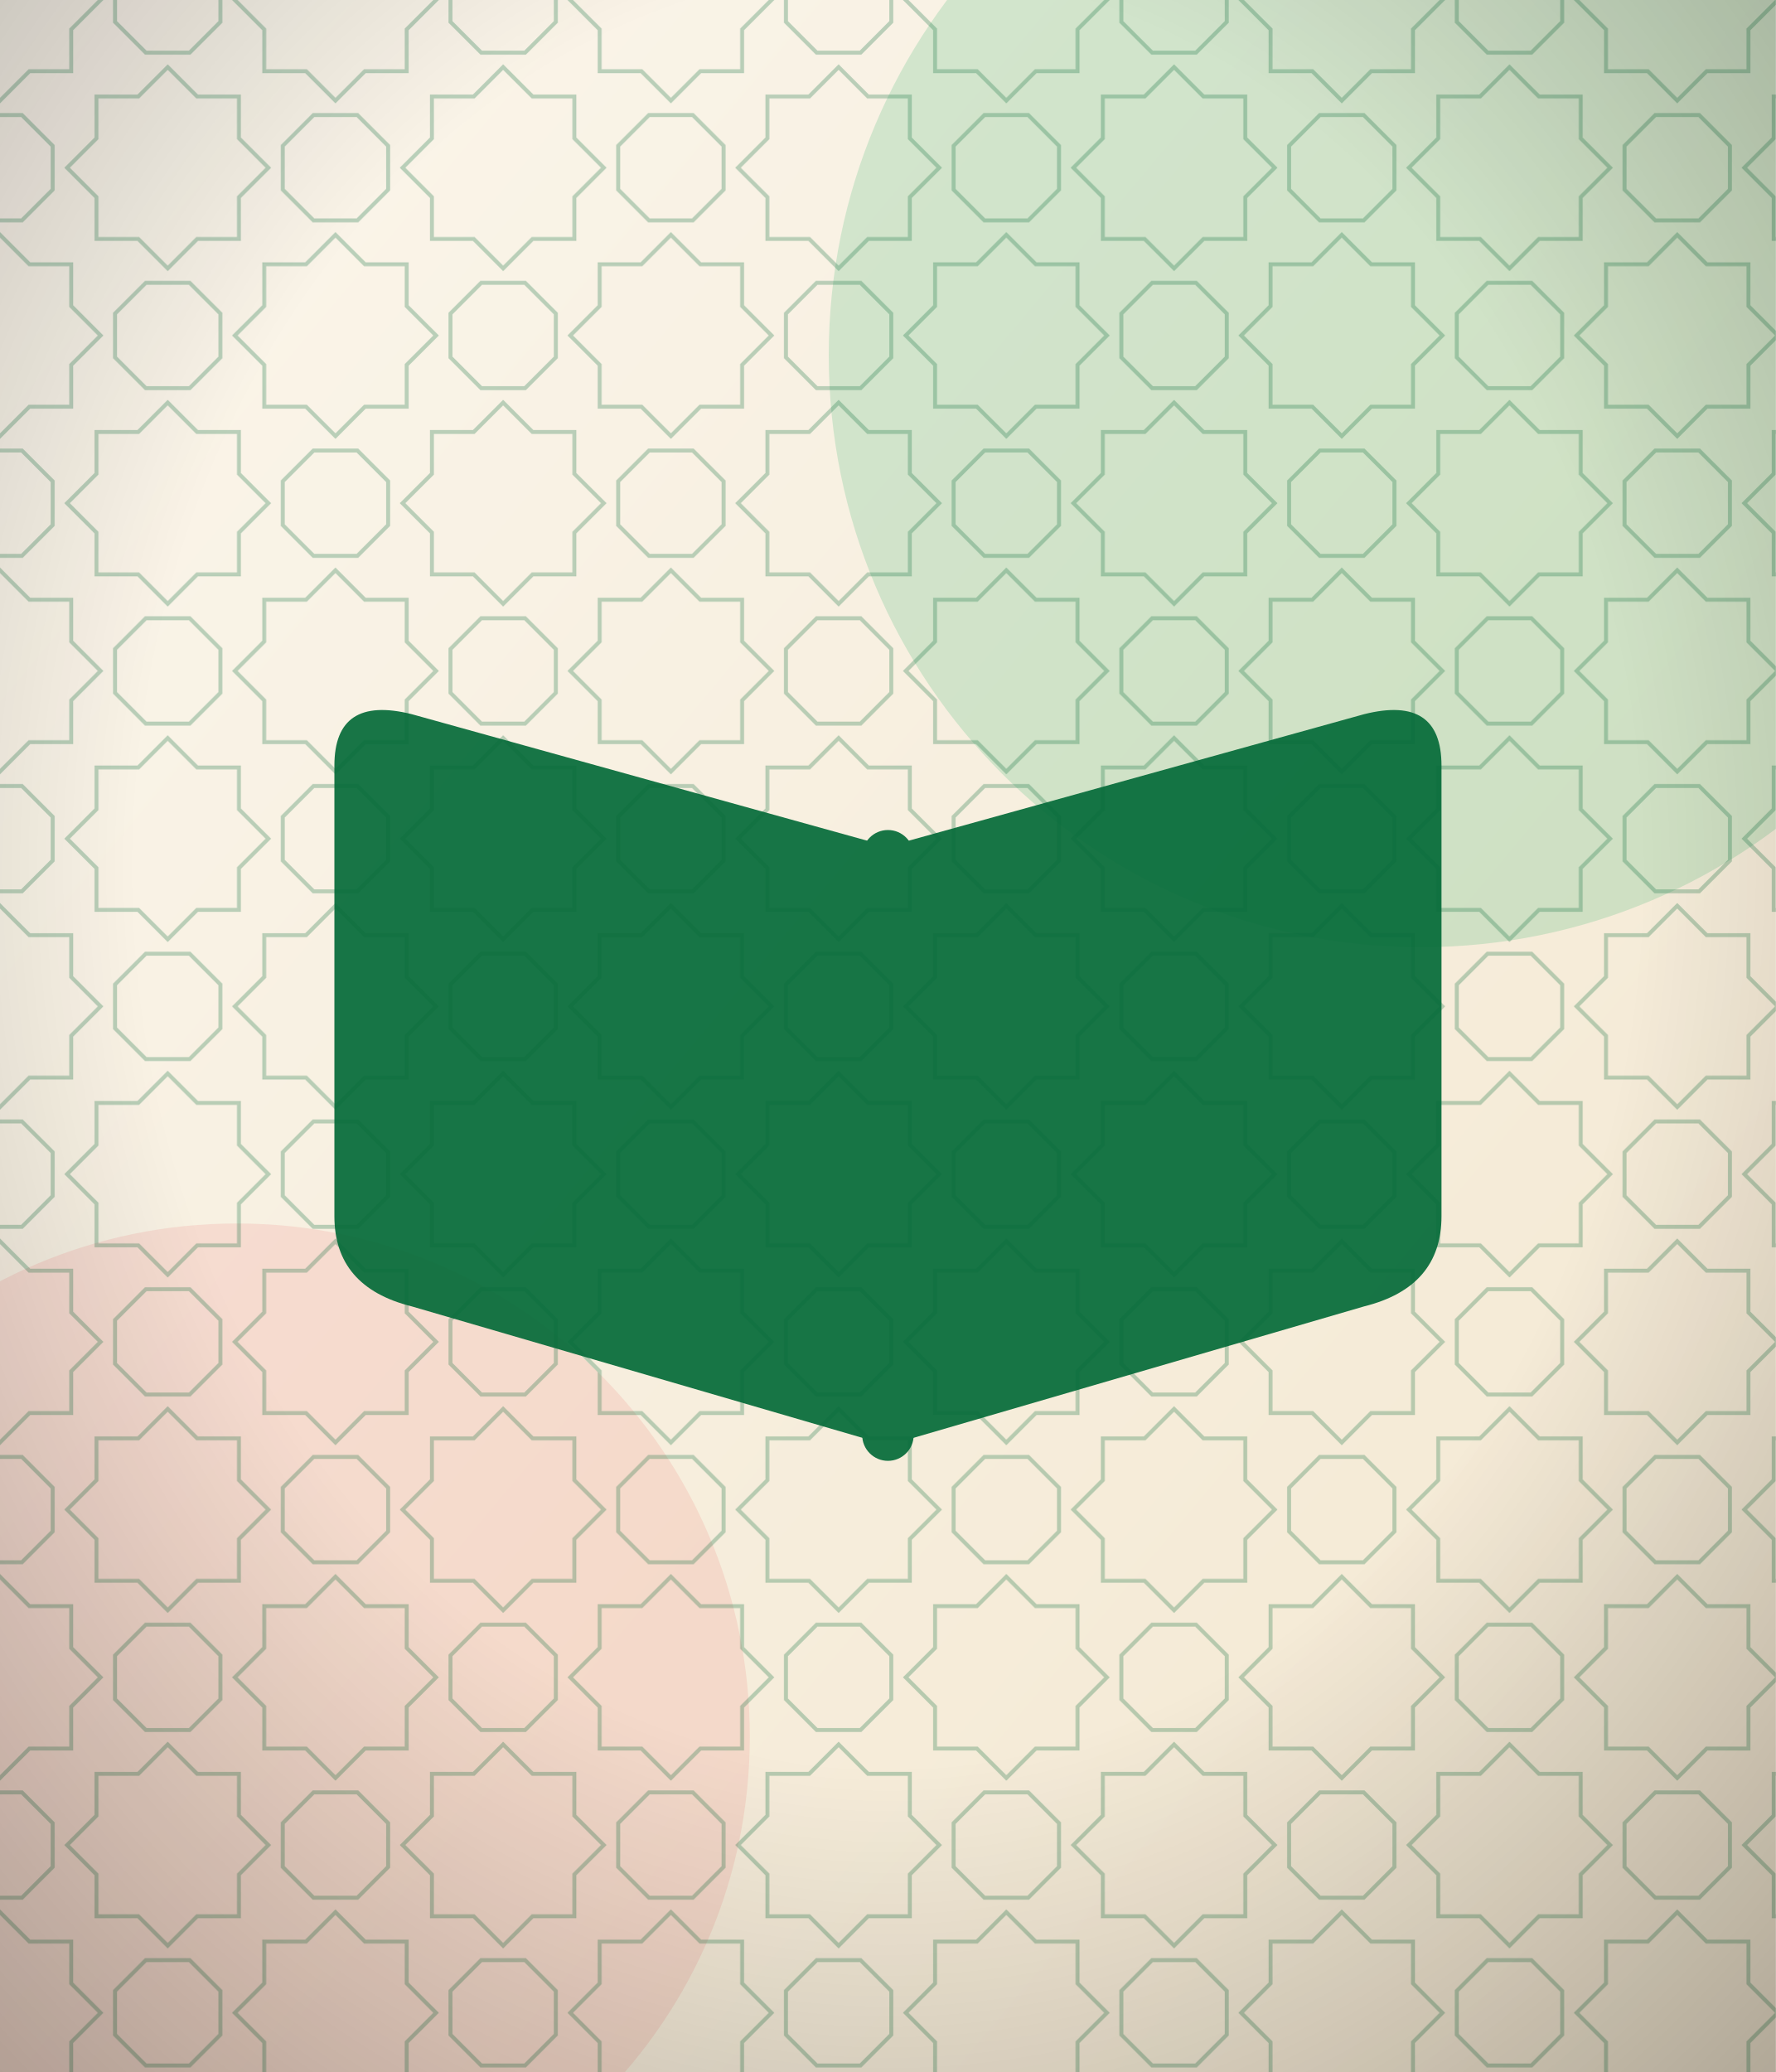
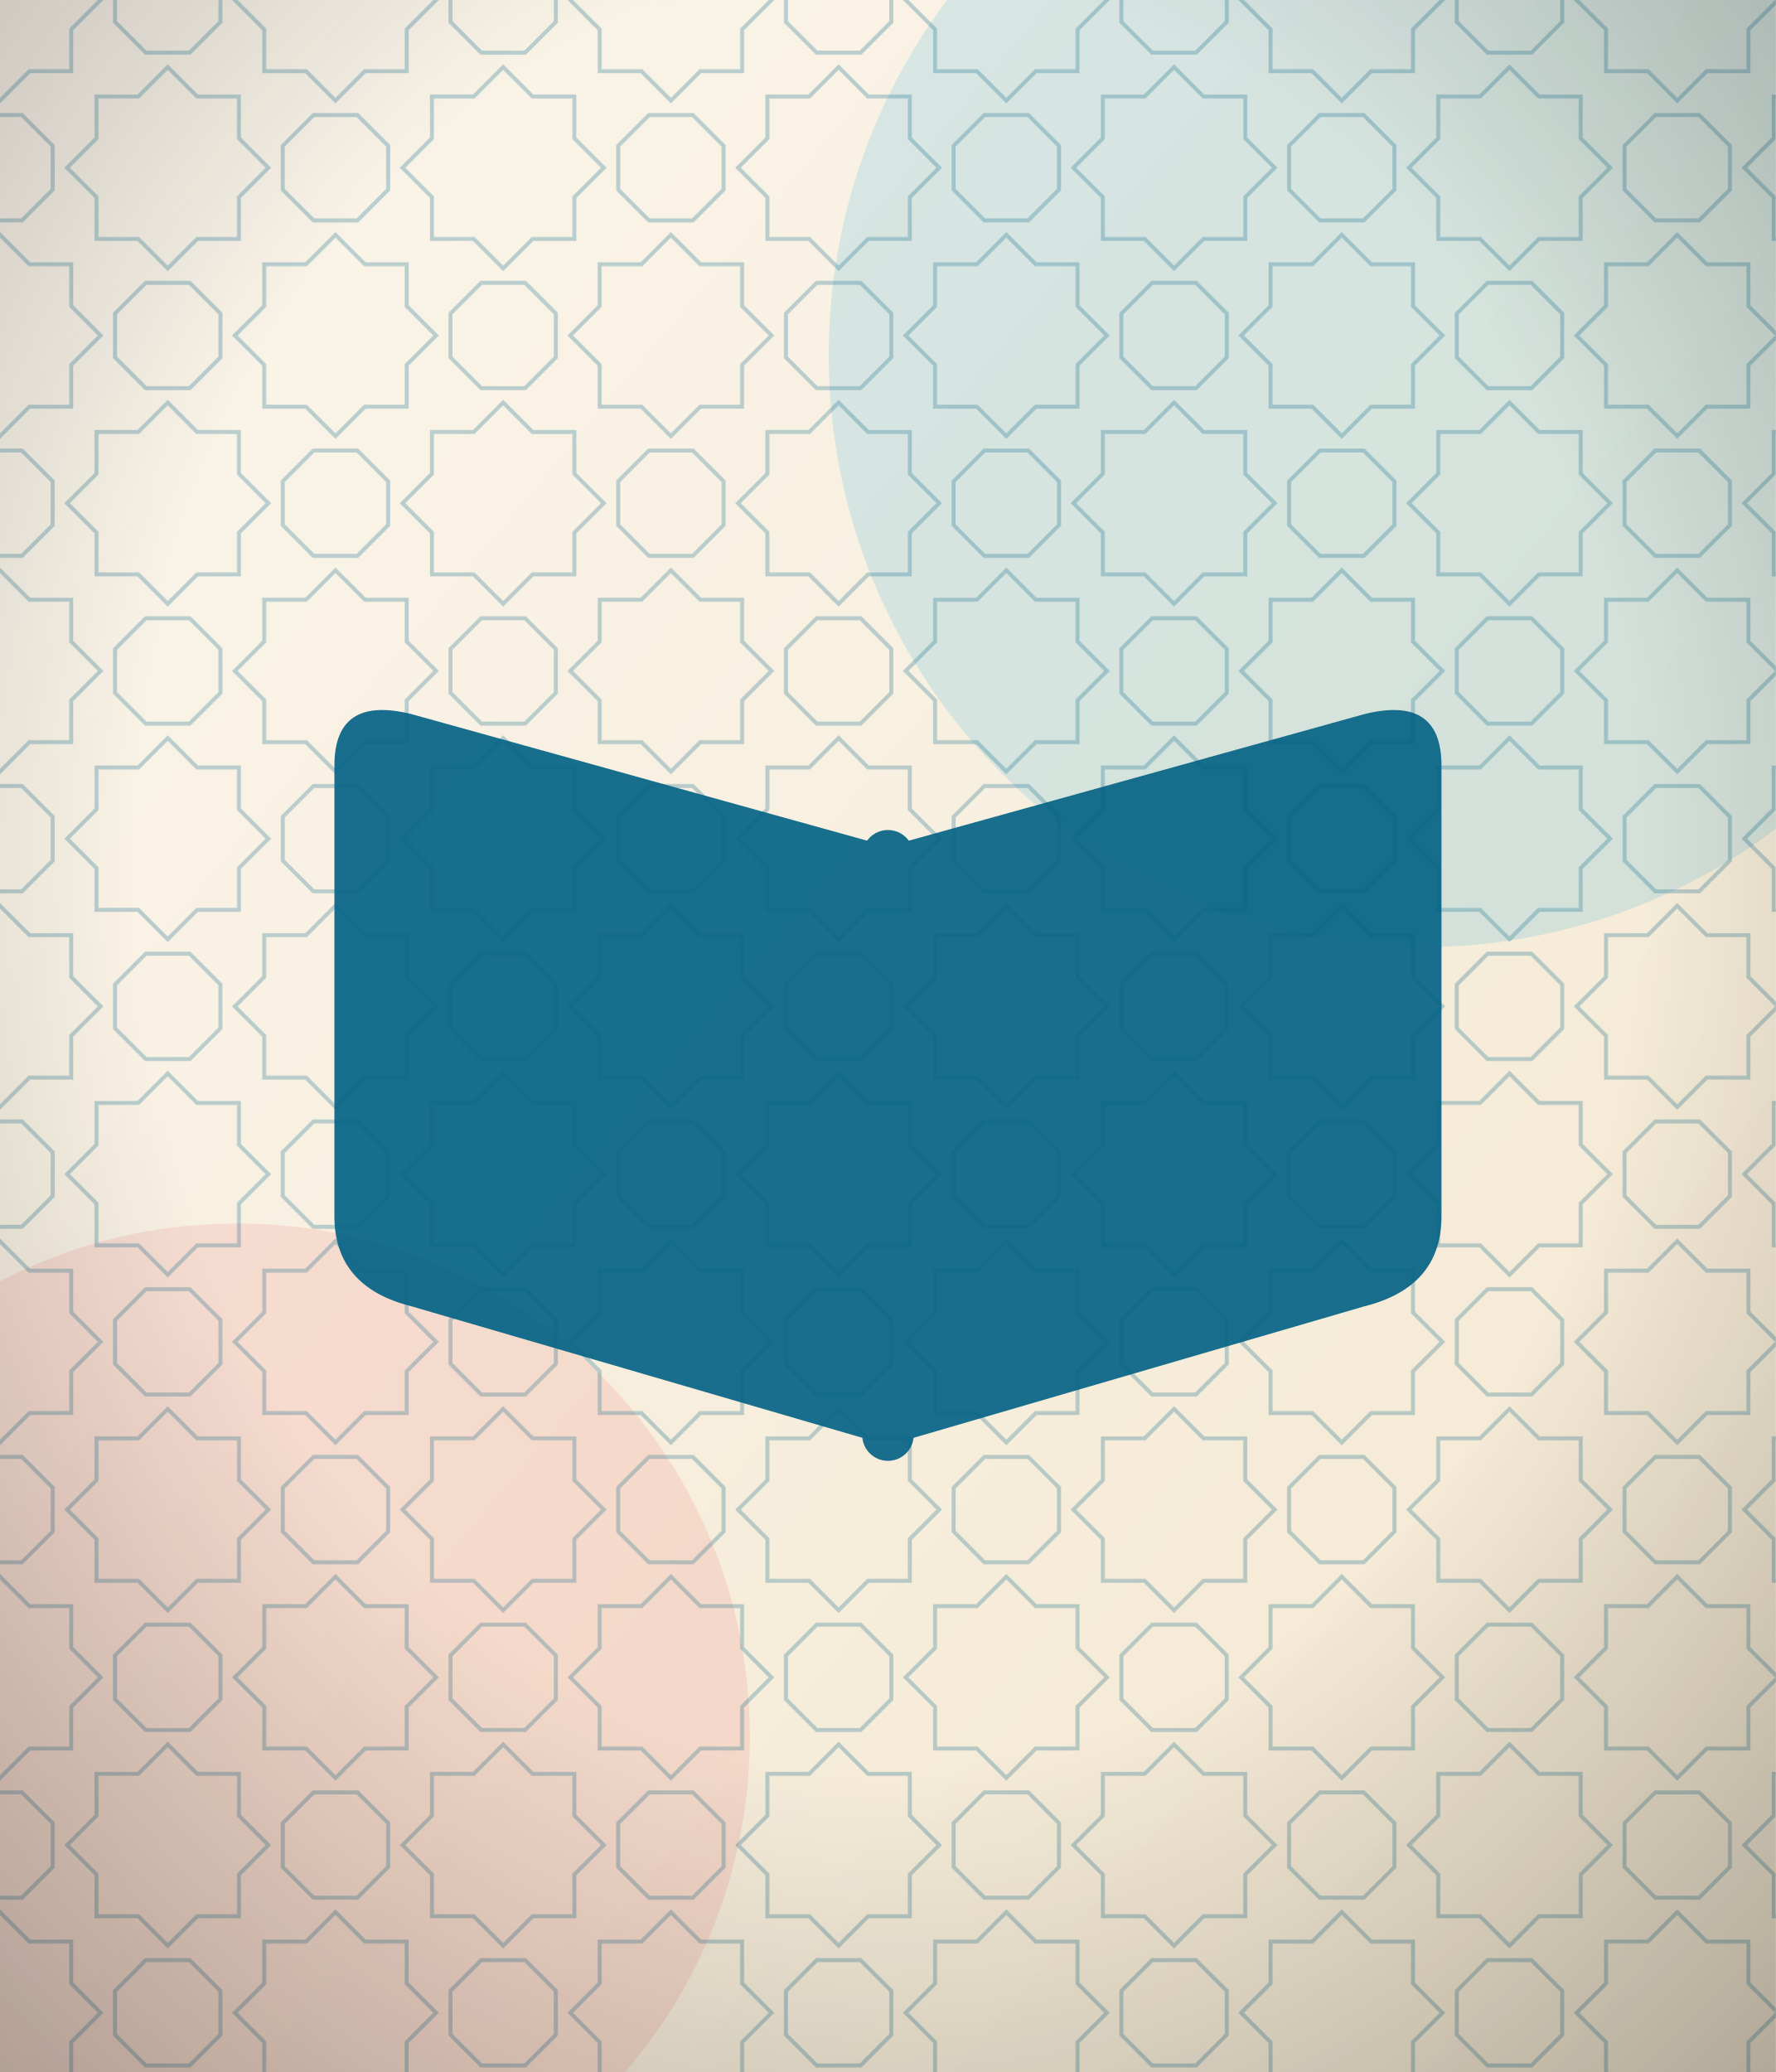
<svg xmlns="http://www.w3.org/2000/svg" viewBox="0 0 900 1050" width="900" height="1050" preserveAspectRatio="xMidYMid slice">
  <defs>
    <linearGradient id="bg" x1="0" y1="0" x2="1" y2="1">
      <stop offset="0" stop-color="#FBF6EC" />
      <stop offset="1" stop-color="#F3E7D0" />
    </linearGradient>
    <pattern id="pat" width="170" height="170" patternUnits="userSpaceOnUse">
-       <g fill="none" stroke="#046A38" stroke-width="2" opacity="0.26">
+       <g fill="none" stroke="#056386" stroke-width="2" opacity="0.26">
        <polygon points="0.0,-51.0 14.9,-36.1 36.1,-36.1 36.1,-14.9 51.0,0.0 36.1,14.9 36.1,36.1 14.9,36.1 0.0,51.0 -14.9,36.1 -36.1,36.1 -36.1,14.9 -51.0,0.0 -36.1,-14.9 -36.1,-36.1 -14.9,-36.1" />
        <polygon points="170.0,-51.0 184.9,-36.1 206.1,-36.1 206.1,-14.9 221.0,0.0 206.1,14.9 206.1,36.1 184.9,36.1 170.0,51.0 155.1,36.1 133.9,36.1 133.9,14.9 119.0,0.0 133.9,-14.9 133.9,-36.1 155.1,-36.1" />
        <polygon points="0.0,119.0 14.9,133.9 36.1,133.9 36.1,155.1 51.0,170.0 36.1,184.9 36.1,206.1 14.9,206.1 0.0,221.0 -14.9,206.1 -36.1,206.1 -36.1,184.9 -51.0,170.0 -36.1,155.1 -36.1,133.9 -14.9,133.9" />
        <polygon points="170.0,119.0 184.9,133.9 206.1,133.9 206.1,155.1 221.0,170.0 206.1,184.9 206.1,206.1 184.9,206.1 170.0,221.0 155.1,206.1 133.9,206.1 133.9,184.9 119.0,170.0 133.9,155.1 133.9,133.9 155.1,133.9" />
        <polygon points="85.0,34.0 99.9,48.9 121.1,48.9 121.1,70.1 136.0,85.0 121.1,99.9 121.1,121.1 99.9,121.1 85.0,136.0 70.1,121.1 48.9,121.1 48.9,99.9 34.0,85.0 48.9,70.1 48.9,48.9 70.1,48.9" />
        <polygon points="111.7,11.1 96.1,26.7 73.9,26.7 58.3,11.1 58.3,-11.1 73.9,-26.7 96.1,-26.7 111.7,-11.1" />
        <polygon points="26.7,96.1 11.1,111.7 -11.1,111.7 -26.7,96.1 -26.7,73.9 -11.1,58.3 11.1,58.3 26.7,73.9" />
        <polygon points="196.7,96.1 181.1,111.7 158.9,111.7 143.3,96.1 143.3,73.9 158.9,58.3 181.1,58.3 196.7,73.9" />
        <polygon points="111.7,181.1 96.1,196.7 73.9,196.7 58.3,181.1 58.3,158.9 73.9,143.3 96.1,143.3 111.7,158.9" />
      </g>
    </pattern>
    <radialGradient id="vig" cx="50%" cy="42%" r="78%">
      <stop offset="0.55" stop-color="#000" stop-opacity="0" />
      <stop offset="1" stop-color="#000" stop-opacity="0.28" />
    </radialGradient>
  </defs>
  <rect width="900" height="1050" fill="url(#bg)" />
-   <circle cx="720" cy="180" r="300" fill="#00A14F" opacity="0.16" />
+   <circle cx="720" cy="180" r="300" fill="#20A7DB" opacity="0.16" />
  <circle cx="120" cy="880" r="260" fill="#E0222B" opacity="0.1" />
  <rect width="900" height="1050" fill="url(#pat)" />
  <g opacity="0.92" transform="translate(123.8 198.8) scale(3.262)">
-     <g fill="#046A38">
+     <g fill="#056386">
      <path d="M98 70 L26 50 Q14 47 14 58 L14 128 Q14 139 26 142 L98 163 Z" />
      <path d="M102 70 L174 50 Q186 47 186 58 L186 128 Q186 139 174 142 L102 163 Z" />
      <rect x="96" y="68" width="8" height="98" rx="4" />
    </g>
  </g>
  <rect width="900" height="1050" fill="url(#vig)" />
</svg>
